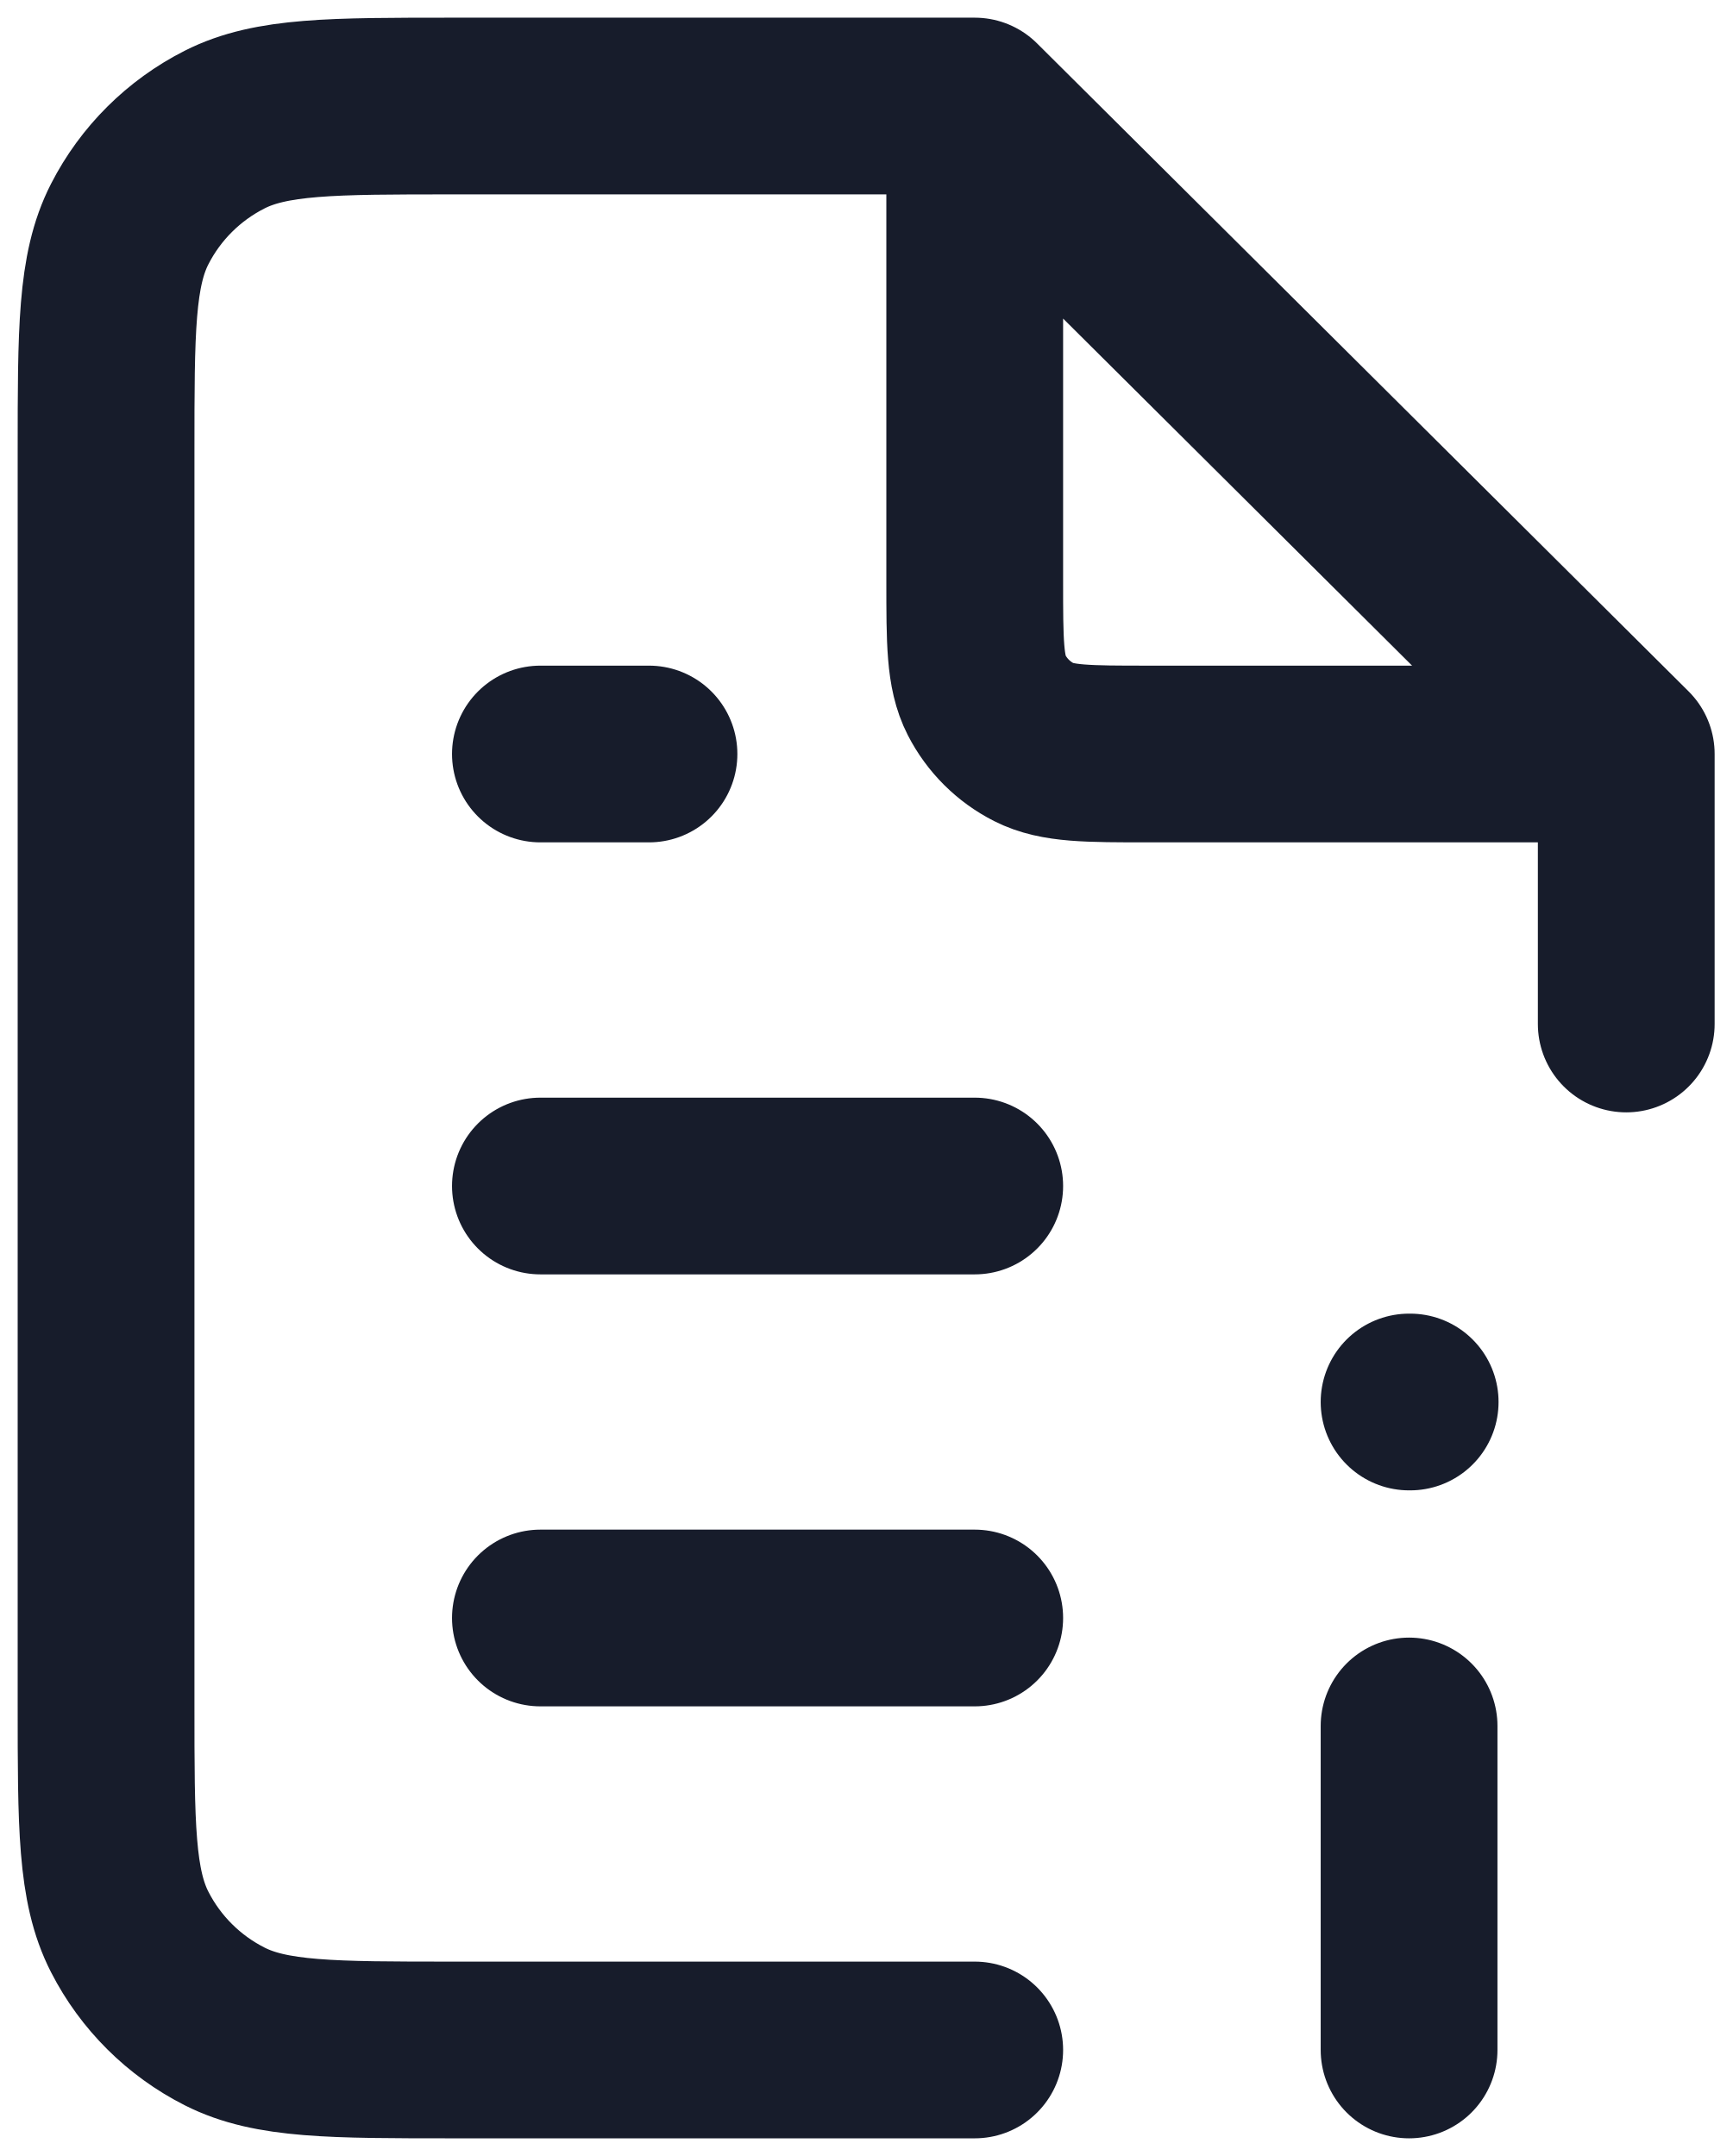
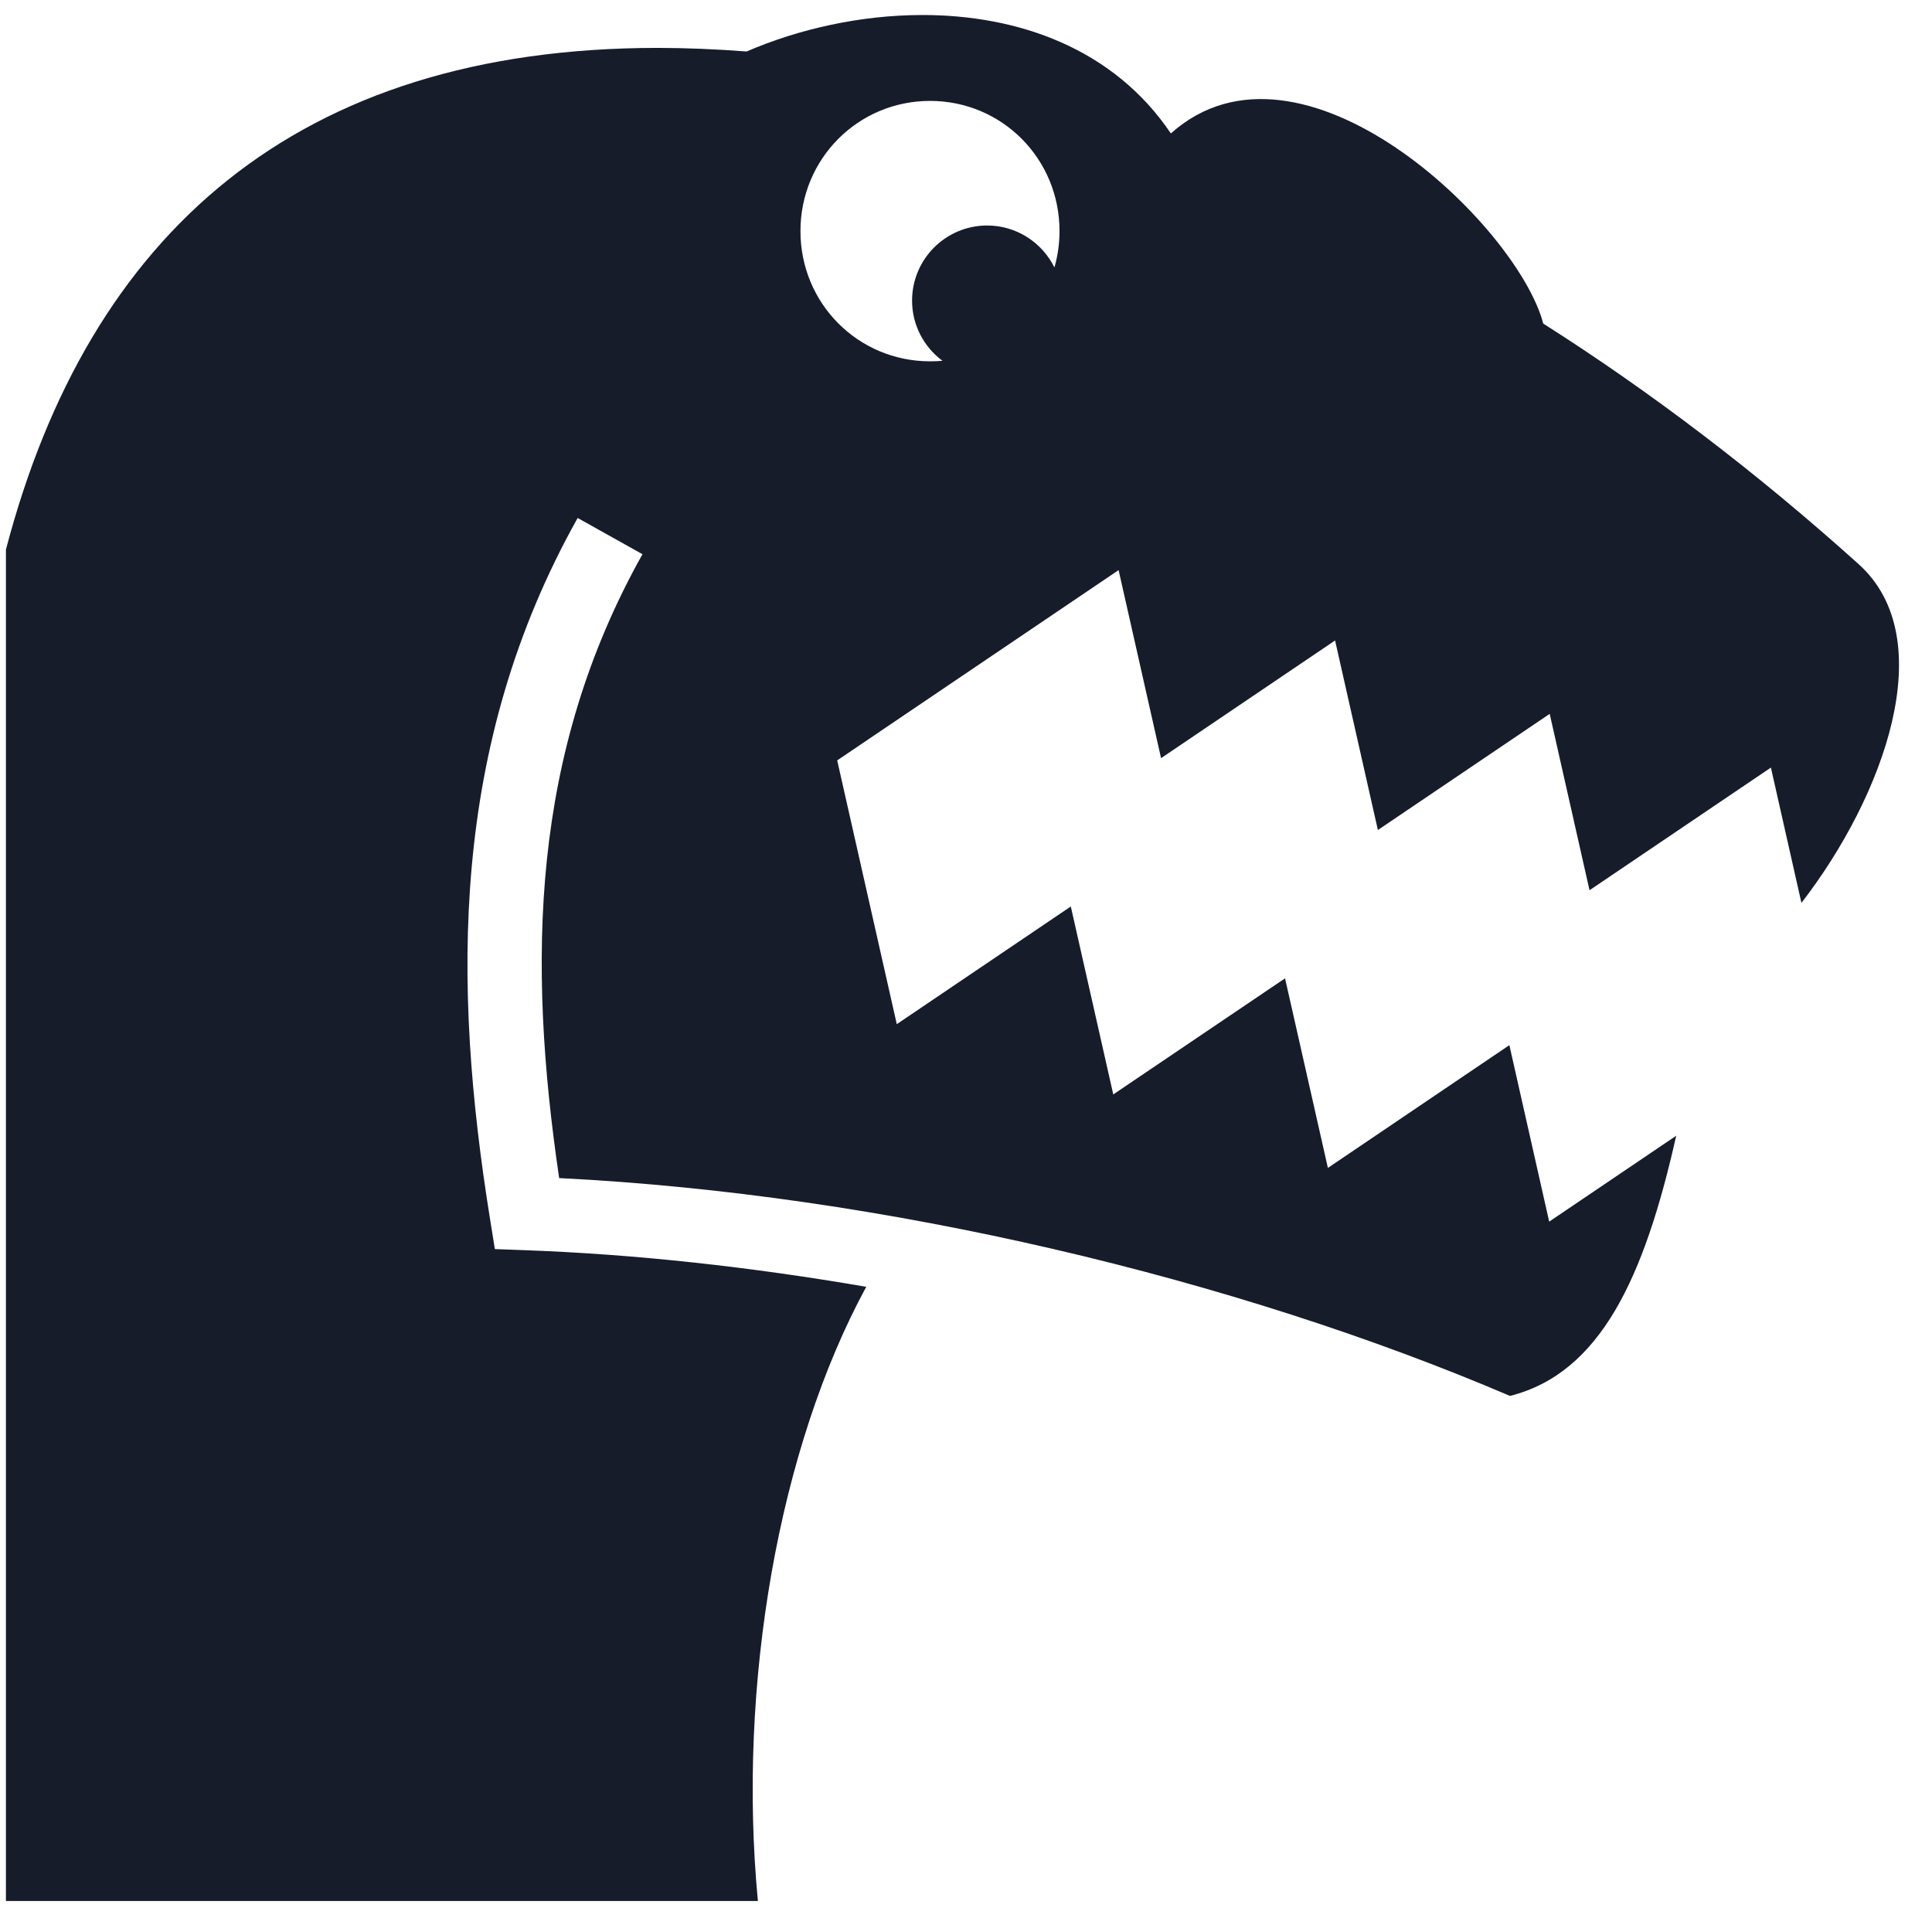
- <svg xmlns="http://www.w3.org/2000/svg" width="49" height="61" viewBox="0 0 49 61" fill="none">
-   <path d="M15.286 45.778H27.571M15.286 33.556H27.571M15.286 21.333H18.357M39.857 48.833V58M39.857 39.667H39.888M27.571 3H12.829C9.388 3 7.668 3 6.354 3.666C5.198 4.252 4.258 5.187 3.67 6.337C3 7.644 3 9.355 3 12.778V48.222C3 51.645 3 53.356 3.67 54.663C4.258 55.813 5.198 56.748 6.354 57.334C7.668 58 9.388 58 12.829 58H27.571M27.571 3L46 21.333M27.571 3V16.444C27.571 18.156 27.571 19.011 27.906 19.665C28.201 20.24 28.67 20.707 29.248 21C29.905 21.333 30.765 21.333 32.486 21.333H46M46 21.333V28.972" stroke="#171C2B" stroke-width="5" stroke-linecap="round" stroke-linejoin="round" />
+ <svg xmlns="http://www.w3.org/2000/svg" width="57" height="57" viewBox="0 0 57 57" fill="none">
+   <path d="M27.183 0.443C25.388 0.448 23.579 0.85 22.027 1.519C21.12 1.45 20.24 1.413 19.39 1.413C8.771 1.422 2.623 6.871 0.175 16.215V56.085H22.36C21.753 49.694 22.974 42.718 25.557 37.965C22.173 37.382 18.771 37.004 15.498 36.885L14.6 36.852L14.457 35.962C13.347 29.051 13.271 22.012 17.043 15.282L18.955 16.351C15.653 22.242 15.556 28.369 16.497 34.757C26.078 35.235 36.444 37.718 44.549 41.184C47.212 40.512 48.512 37.705 49.453 33.508L45.706 36.042L44.531 30.835L39.177 34.457L37.913 28.864L32.845 32.289L31.592 26.744L26.458 30.216L24.7 22.434L33.002 16.82L34.255 22.368L39.389 18.896L40.652 24.488L45.721 21.061L46.896 26.265L52.247 22.646L53.148 26.638C55.591 23.477 57.276 18.841 54.836 16.645C51.854 13.959 48.712 11.566 45.531 9.547C44.761 6.625 38.379 0.51 34.544 3.937C32.852 1.427 30.036 0.435 27.183 0.443V0.443ZM27.44 2.977C29.561 2.977 31.259 4.682 31.259 6.818C31.259 7.192 31.206 7.551 31.109 7.891C30.748 7.16 29.995 6.653 29.125 6.653C27.901 6.653 26.909 7.646 26.909 8.869C26.909 9.598 27.263 10.242 27.806 10.645C27.685 10.656 27.564 10.66 27.44 10.66C25.318 10.66 23.616 8.955 23.616 6.818C23.616 4.682 25.318 2.977 27.44 2.977L27.44 2.977Z" fill="#171C2B" />
</svg>
